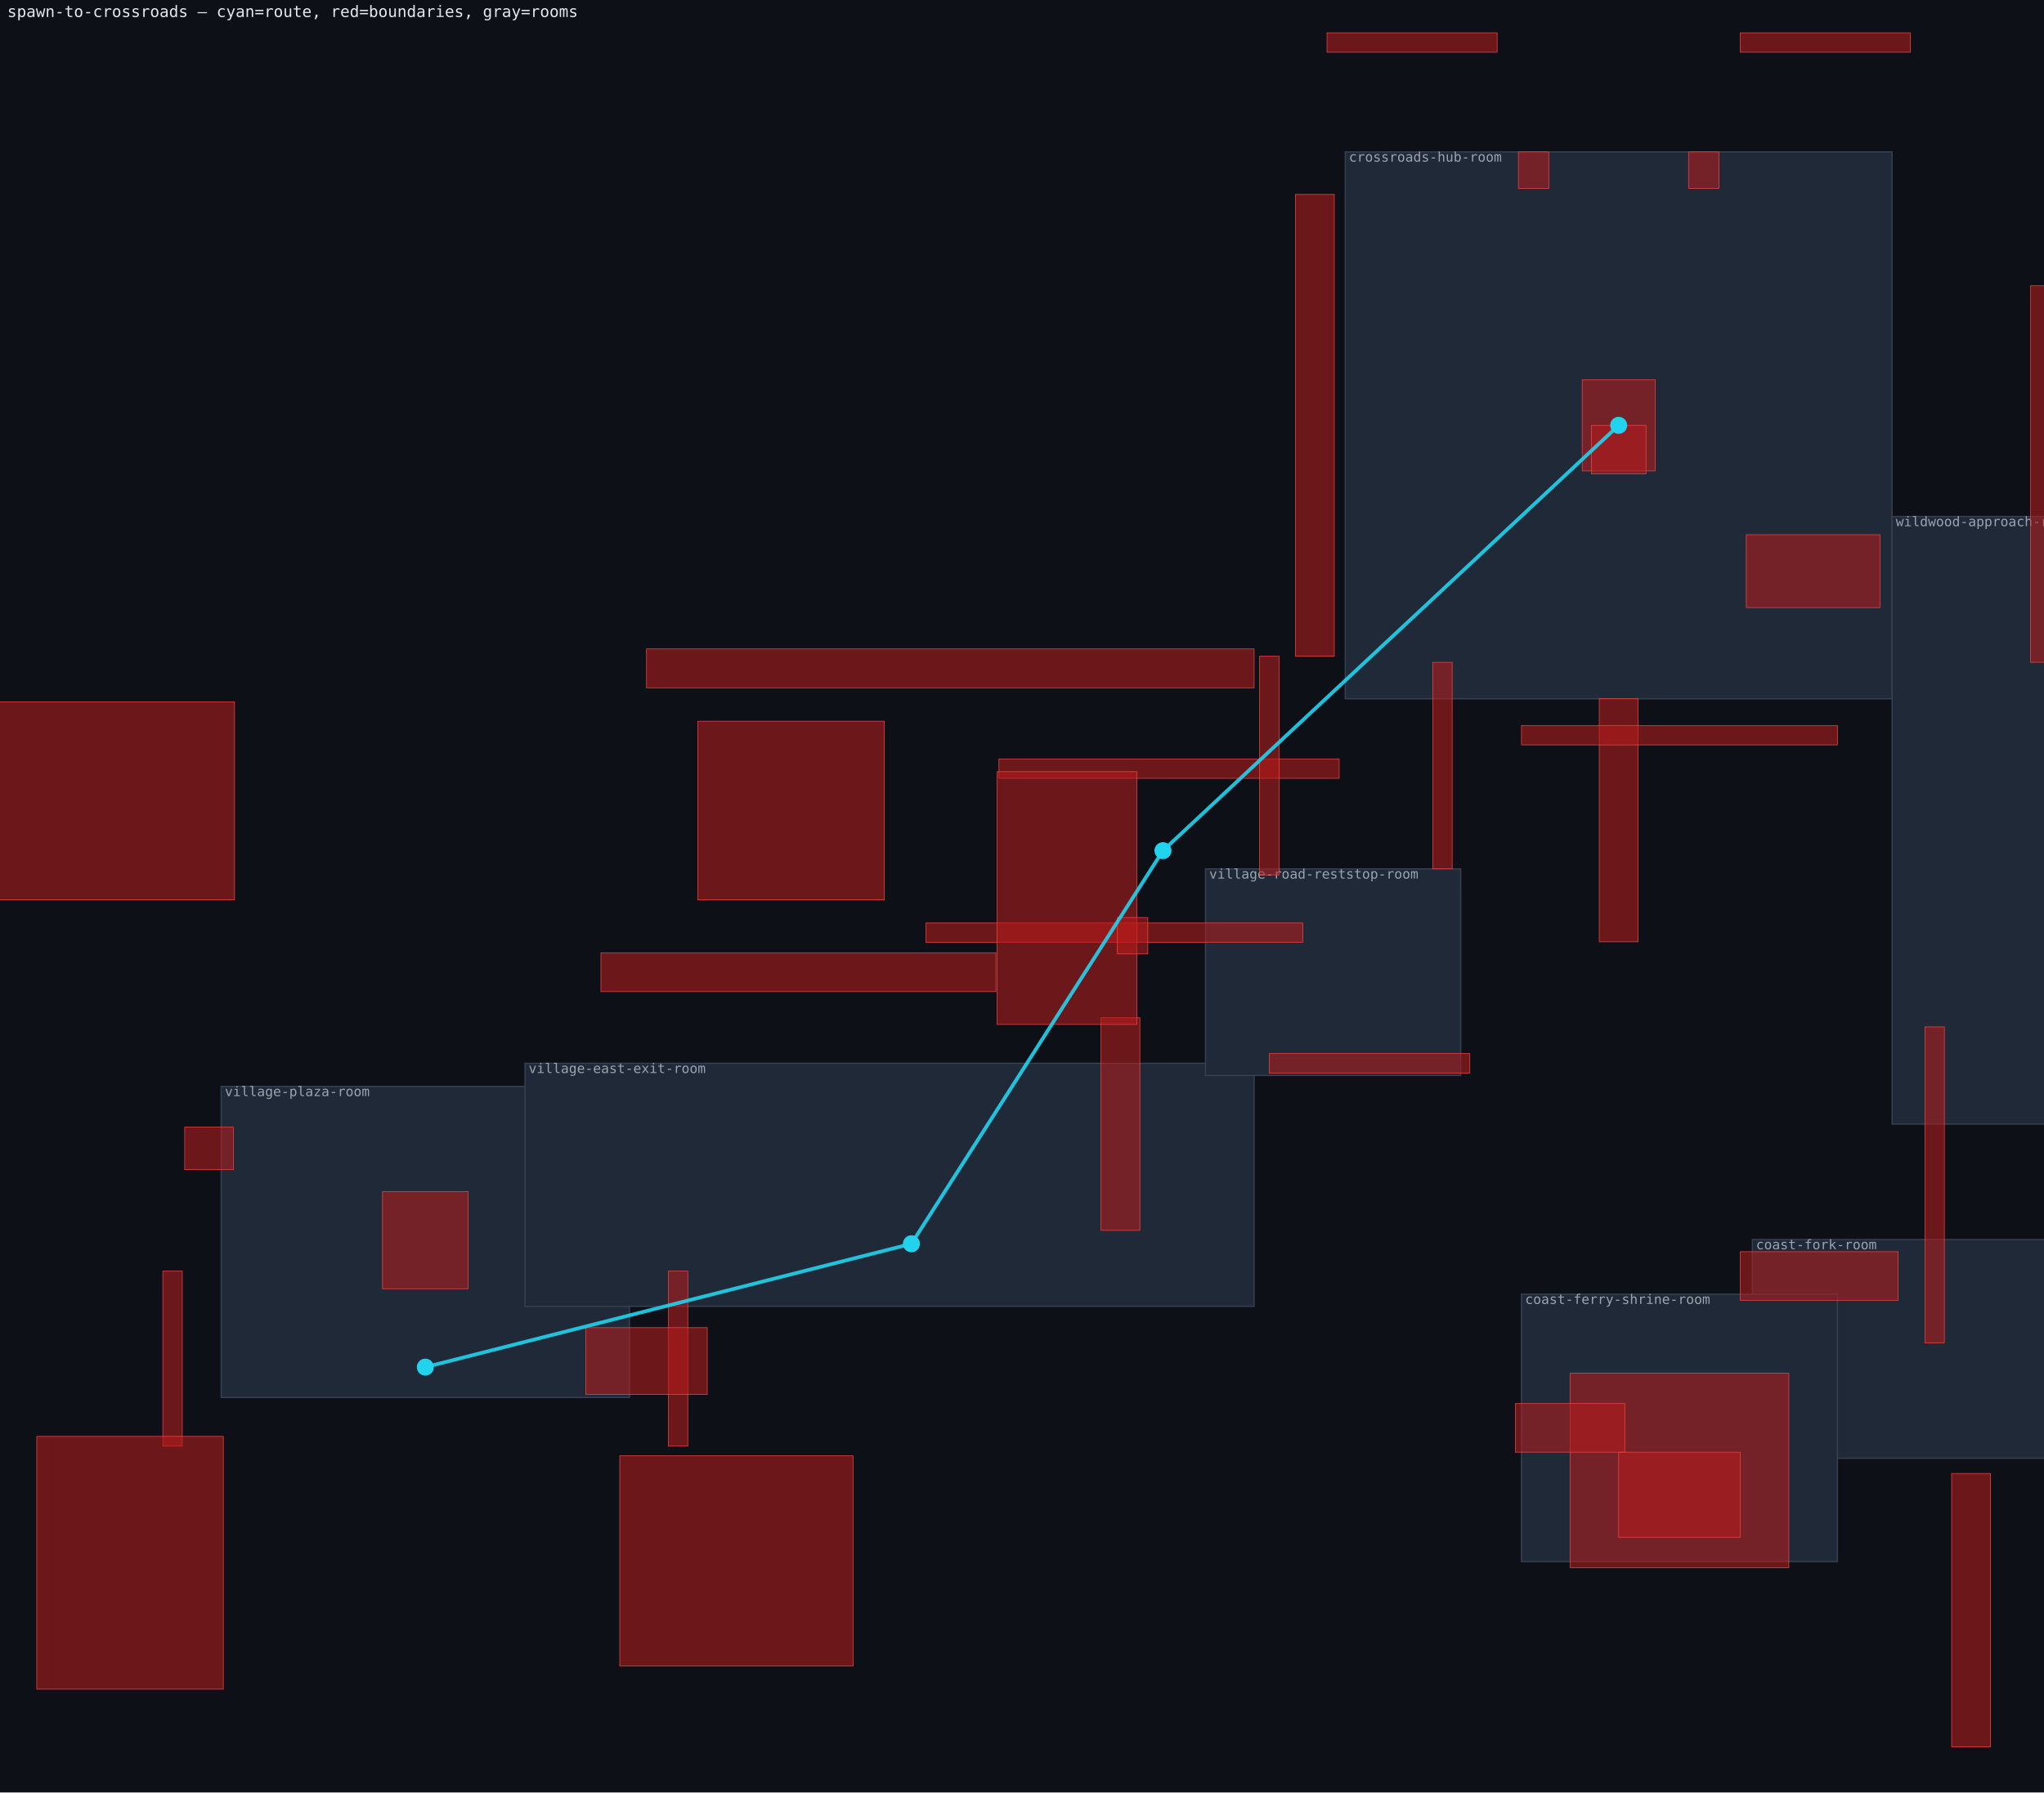
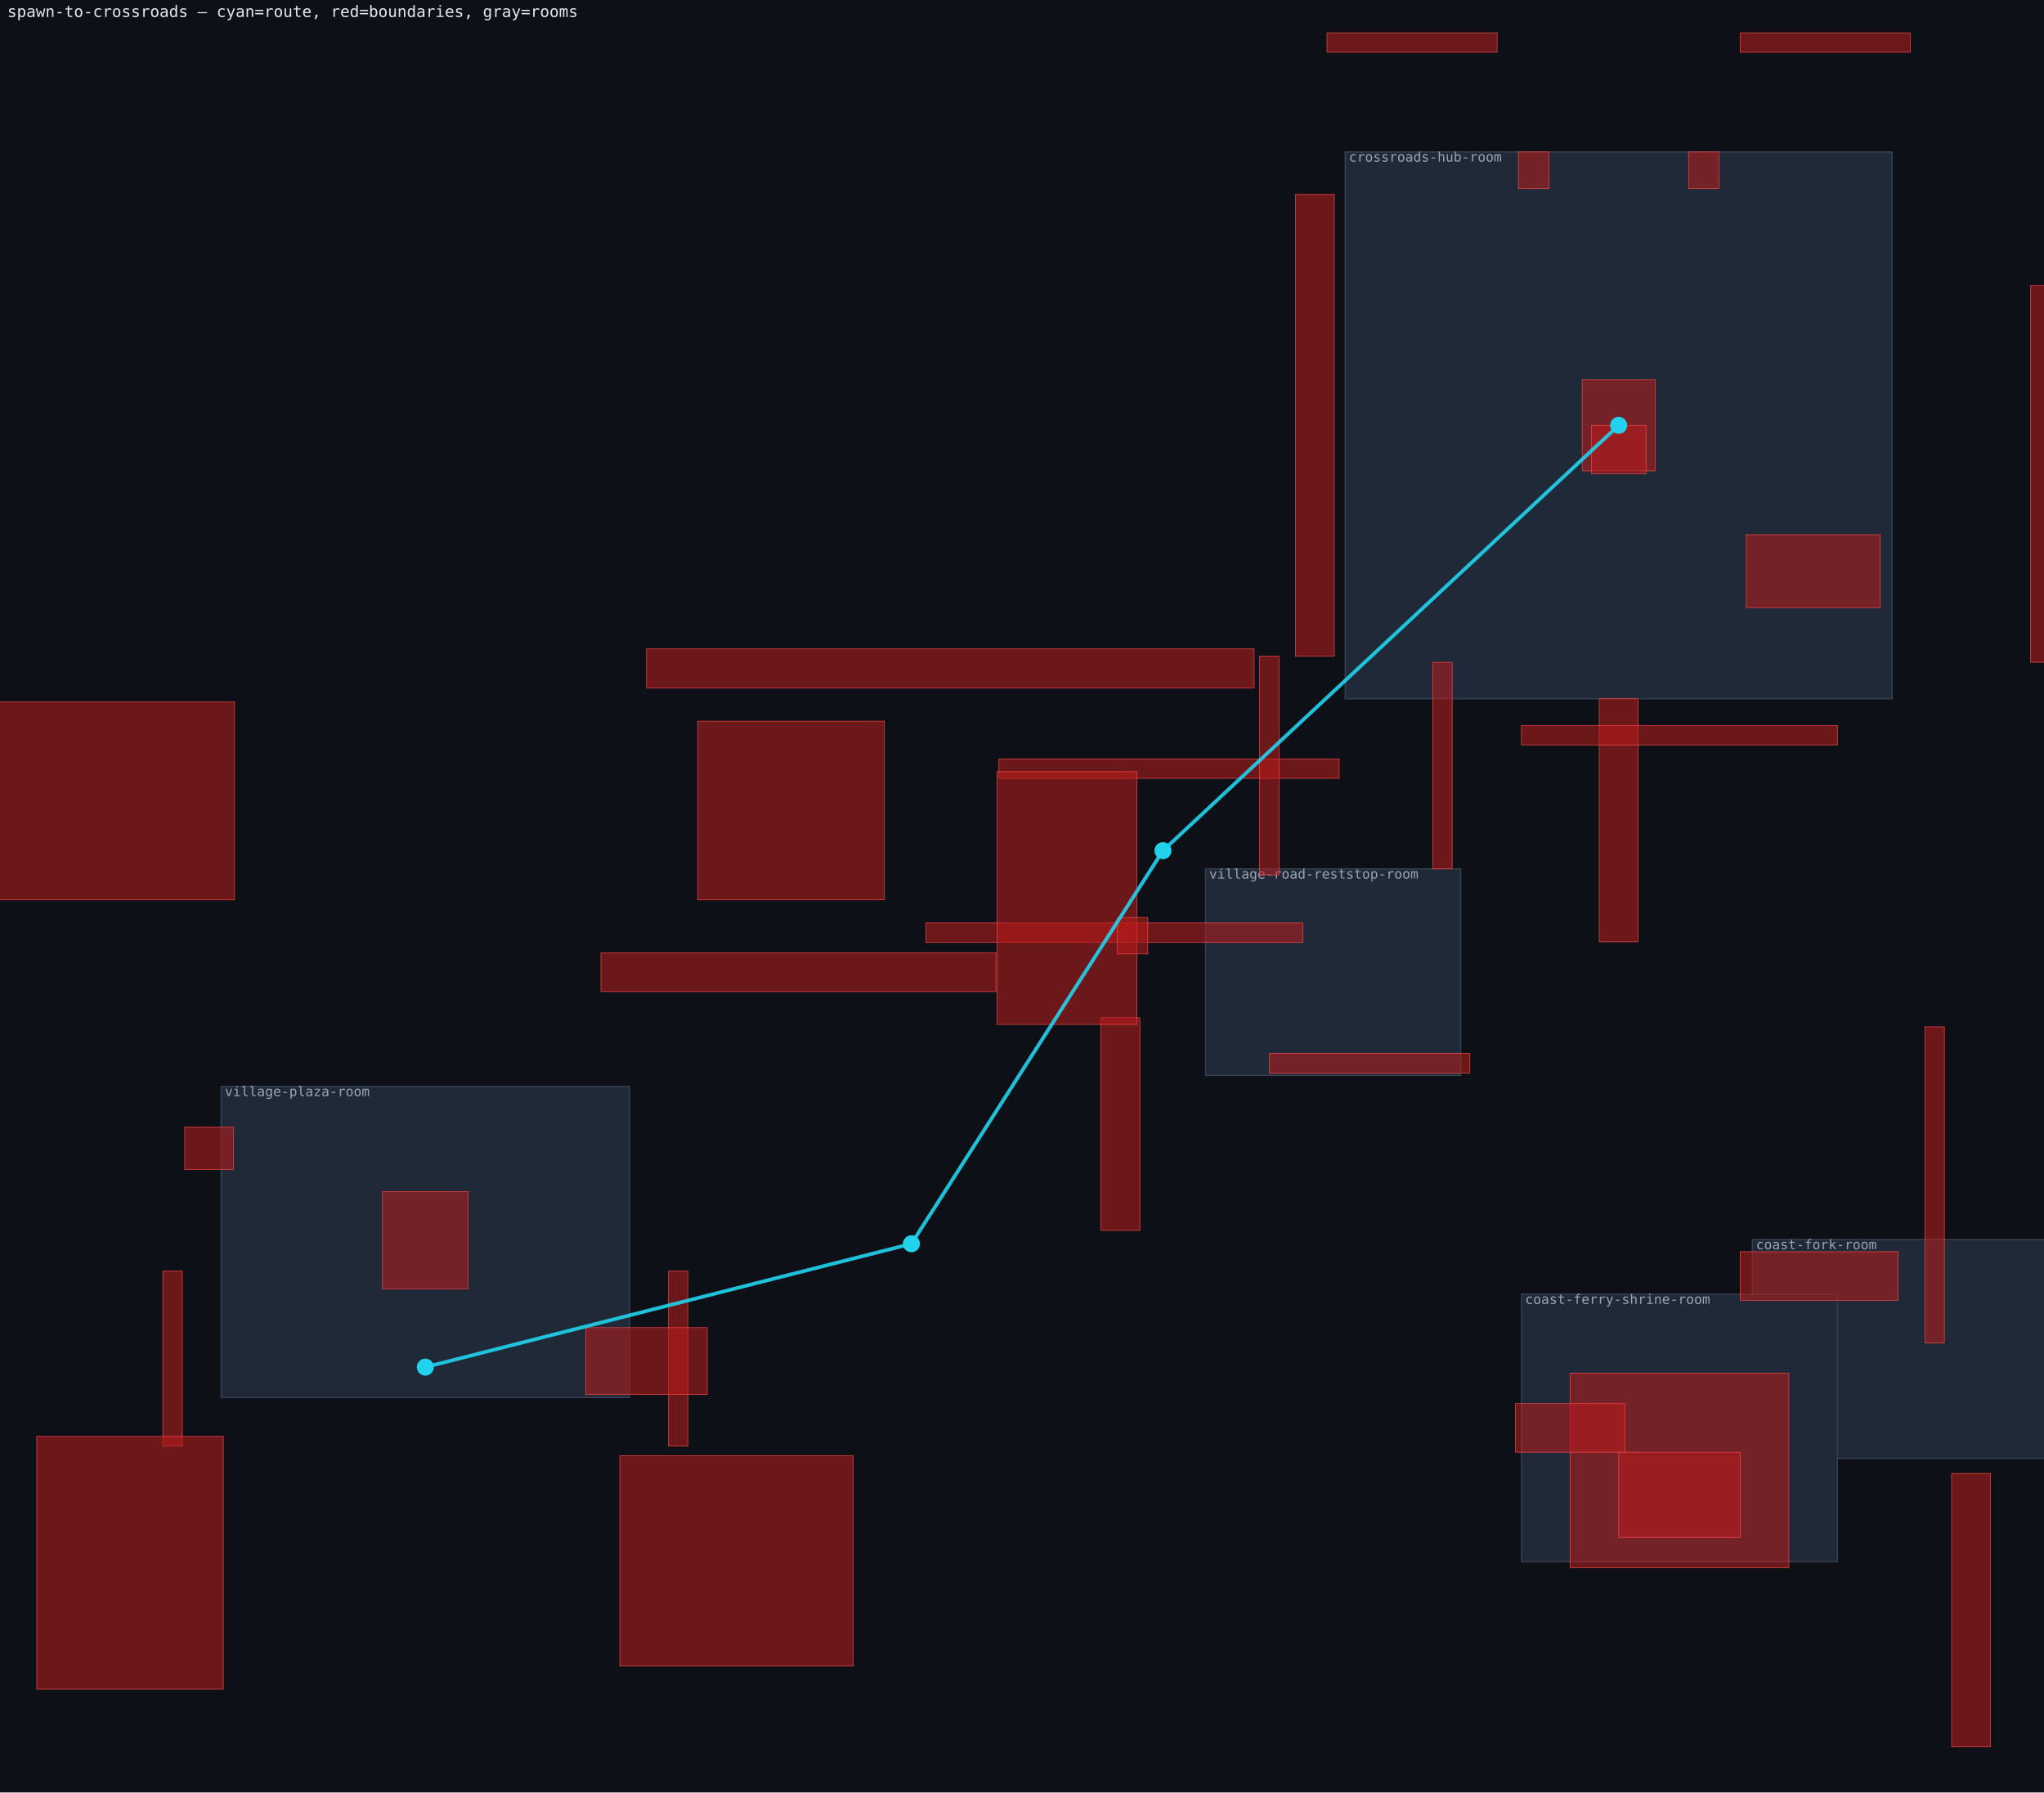
<svg xmlns="http://www.w3.org/2000/svg" viewBox="0 0 3364 2950" width="841" height="737.5">
  <rect width="3364" height="2950" fill="#0d1117" />
  <rect x="364" y="1788" width="672" height="512" fill="#1f2937" stroke="#374151" stroke-width="2" />
  <text x="370" y="1804" fill="#9ca3af" font-size="22" font-family="monospace">village-plaza-room</text>
-   <rect x="864" y="1750" width="1200" height="400" fill="#1f2937" stroke="#374151" stroke-width="2" />
-   <text x="870" y="1766" fill="#9ca3af" font-size="22" font-family="monospace">village-east-exit-room</text>
  <rect x="1984" y="1430" width="420" height="340" fill="#1f2937" stroke="#374151" stroke-width="2" />
  <text x="1990" y="1446" fill="#9ca3af" font-size="22" font-family="monospace">village-road-reststop-room</text>
  <rect x="2214" y="250" width="900" height="900" fill="#1f2937" stroke="#374151" stroke-width="2" />
  <text x="2220" y="266" fill="#9ca3af" font-size="22" font-family="monospace">crossroads-hub-room</text>
  <rect x="2884" y="2040" width="760" height="360" fill="#1f2937" stroke="#374151" stroke-width="2" />
  <text x="2890" y="2056" fill="#9ca3af" font-size="22" font-family="monospace">coast-fork-room</text>
  <rect x="2504" y="2130" width="520" height="440" fill="#1f2937" stroke="#374151" stroke-width="2" />
  <text x="2510" y="2146" fill="#9ca3af" font-size="22" font-family="monospace">coast-ferry-shrine-room</text>
-   <rect x="3114" y="850" width="650" height="1000" fill="#1f2937" stroke="#374151" stroke-width="2" />
-   <text x="3120" y="866" fill="#9ca3af" font-size="22" font-family="monospace">wildwood-approach-room</text>
  <rect x="989" y="1568" width="650" height="64" fill="#b91c1c" fill-opacity="0.55" stroke="#ef4444" stroke-width="1" />
  <rect x="1812" y="1675" width="64" height="350" fill="#b91c1c" fill-opacity="0.55" stroke="#ef4444" stroke-width="1" />
  <rect x="1064" y="1068" width="1000" height="64" fill="#b91c1c" fill-opacity="0.55" stroke="#ef4444" stroke-width="1" />
  <rect x="2632" y="1150" width="64" height="400" fill="#b91c1c" fill-opacity="0.55" stroke="#ef4444" stroke-width="1" />
  <rect x="3212" y="2425" width="64" height="450" fill="#b91c1c" fill-opacity="0.55" stroke="#ef4444" stroke-width="1" />
  <rect x="2132" y="320" width="64" height="760" fill="#b91c1c" fill-opacity="0.55" stroke="#ef4444" stroke-width="1" />
  <rect x="3342" y="470" width="64" height="620" fill="#b91c1c" fill-opacity="0.55" stroke="#ef4444" stroke-width="1" />
  <rect x="268" y="2092" width="32" height="288" fill="#b91c1c" fill-opacity="0.55" stroke="#ef4444" stroke-width="1" />
  <rect x="1100" y="2092" width="32" height="288" fill="#b91c1c" fill-opacity="0.55" stroke="#ef4444" stroke-width="1" />
  <rect x="1524" y="1519" width="620" height="32" fill="#b91c1c" fill-opacity="0.55" stroke="#ef4444" stroke-width="1" />
  <rect x="1644" y="1249" width="560" height="32" fill="#b91c1c" fill-opacity="0.55" stroke="#ef4444" stroke-width="1" />
  <rect x="2073" y="1080" width="32" height="360" fill="#b91c1c" fill-opacity="0.55" stroke="#ef4444" stroke-width="1" />
  <rect x="2358" y="1090" width="32" height="340" fill="#b91c1c" fill-opacity="0.55" stroke="#ef4444" stroke-width="1" />
  <rect x="2089" y="1734" width="330" height="32" fill="#b91c1c" fill-opacity="0.55" stroke="#ef4444" stroke-width="1" />
  <rect x="3168" y="1690" width="32" height="520" fill="#b91c1c" fill-opacity="0.55" stroke="#ef4444" stroke-width="1" />
  <rect x="2504" y="1194" width="520" height="32" fill="#b91c1c" fill-opacity="0.55" stroke="#ef4444" stroke-width="1" />
  <rect x="2184" y="54" width="280" height="32" fill="#b91c1c" fill-opacity="0.55" stroke="#ef4444" stroke-width="1" />
  <rect x="2864" y="54" width="280" height="32" fill="#b91c1c" fill-opacity="0.55" stroke="#ef4444" stroke-width="1" />
  <rect x="1020" y="2396" width="384" height="346" fill="#b91c1c" fill-opacity="0.55" stroke="#ef4444" stroke-width="1" />
  <rect x="1148.5" y="1187" width="307" height="294" fill="#b91c1c" fill-opacity="0.55" stroke="#ef4444" stroke-width="1" />
  <rect x="-36" y="1155" width="422" height="326" fill="#b91c1c" fill-opacity="0.55" stroke="#ef4444" stroke-width="1" />
  <rect x="1641" y="1270" width="230" height="416" fill="#b91c1c" fill-opacity="0.55" stroke="#ef4444" stroke-width="1" />
  <rect x="629.5" y="1961" width="141" height="160" fill="#b91c1c" fill-opacity="0.55" stroke="#ef4444" stroke-width="1" />
  <rect x="60.5" y="2364" width="307" height="416" fill="#b91c1c" fill-opacity="0.55" stroke="#ef4444" stroke-width="1" />
  <rect x="2584" y="2260" width="360" height="320" fill="#b91c1c" fill-opacity="0.55" stroke="#ef4444" stroke-width="1" />
  <rect x="2604" y="625" width="120" height="150" fill="#b91c1c" fill-opacity="0.55" stroke="#ef4444" stroke-width="1" />
  <rect x="1839" y="1510" width="50" height="60" fill="#b91c1c" fill-opacity="0.55" stroke="#ef4444" stroke-width="1" />
  <rect x="304" y="1855" width="80" height="70" fill="#b91c1c" fill-opacity="0.55" stroke="#ef4444" stroke-width="1" />
  <rect x="964" y="2185" width="200" height="110" fill="#b91c1c" fill-opacity="0.55" stroke="#ef4444" stroke-width="1" />
  <rect x="2664" y="2390" width="200" height="140" fill="#b91c1c" fill-opacity="0.55" stroke="#ef4444" stroke-width="1" />
  <rect x="2864" y="2060" width="260" height="80" fill="#b91c1c" fill-opacity="0.55" stroke="#ef4444" stroke-width="1" />
  <rect x="2494" y="2310" width="180" height="80" fill="#b91c1c" fill-opacity="0.55" stroke="#ef4444" stroke-width="1" />
  <rect x="2619" y="700" width="90" height="80" fill="#b91c1c" fill-opacity="0.55" stroke="#ef4444" stroke-width="1" />
  <rect x="2499" y="250" width="50" height="60" fill="#b91c1c" fill-opacity="0.55" stroke="#ef4444" stroke-width="1" />
  <rect x="2779" y="250" width="50" height="60" fill="#b91c1c" fill-opacity="0.55" stroke="#ef4444" stroke-width="1" />
  <rect x="2874" y="880" width="220" height="120" fill="#b91c1c" fill-opacity="0.55" stroke="#ef4444" stroke-width="1" />
  <polyline points="700,2250 1500,2047 1914,1400 2664,700" fill="none" stroke="#22d3ee" stroke-width="6" stroke-opacity="0.9" />
  <circle cx="700" cy="2250" r="14" fill="#22d3ee" />
  <circle cx="1500" cy="2047" r="14" fill="#22d3ee" />
  <circle cx="1914" cy="1400" r="14" fill="#22d3ee" />
  <circle cx="2664" cy="700" r="14" fill="#22d3ee" />
  <text x="12" y="28" fill="#e5e7eb" font-size="26" font-family="monospace">spawn-to-crossroads — cyan=route, red=boundaries, gray=rooms</text>
</svg>
